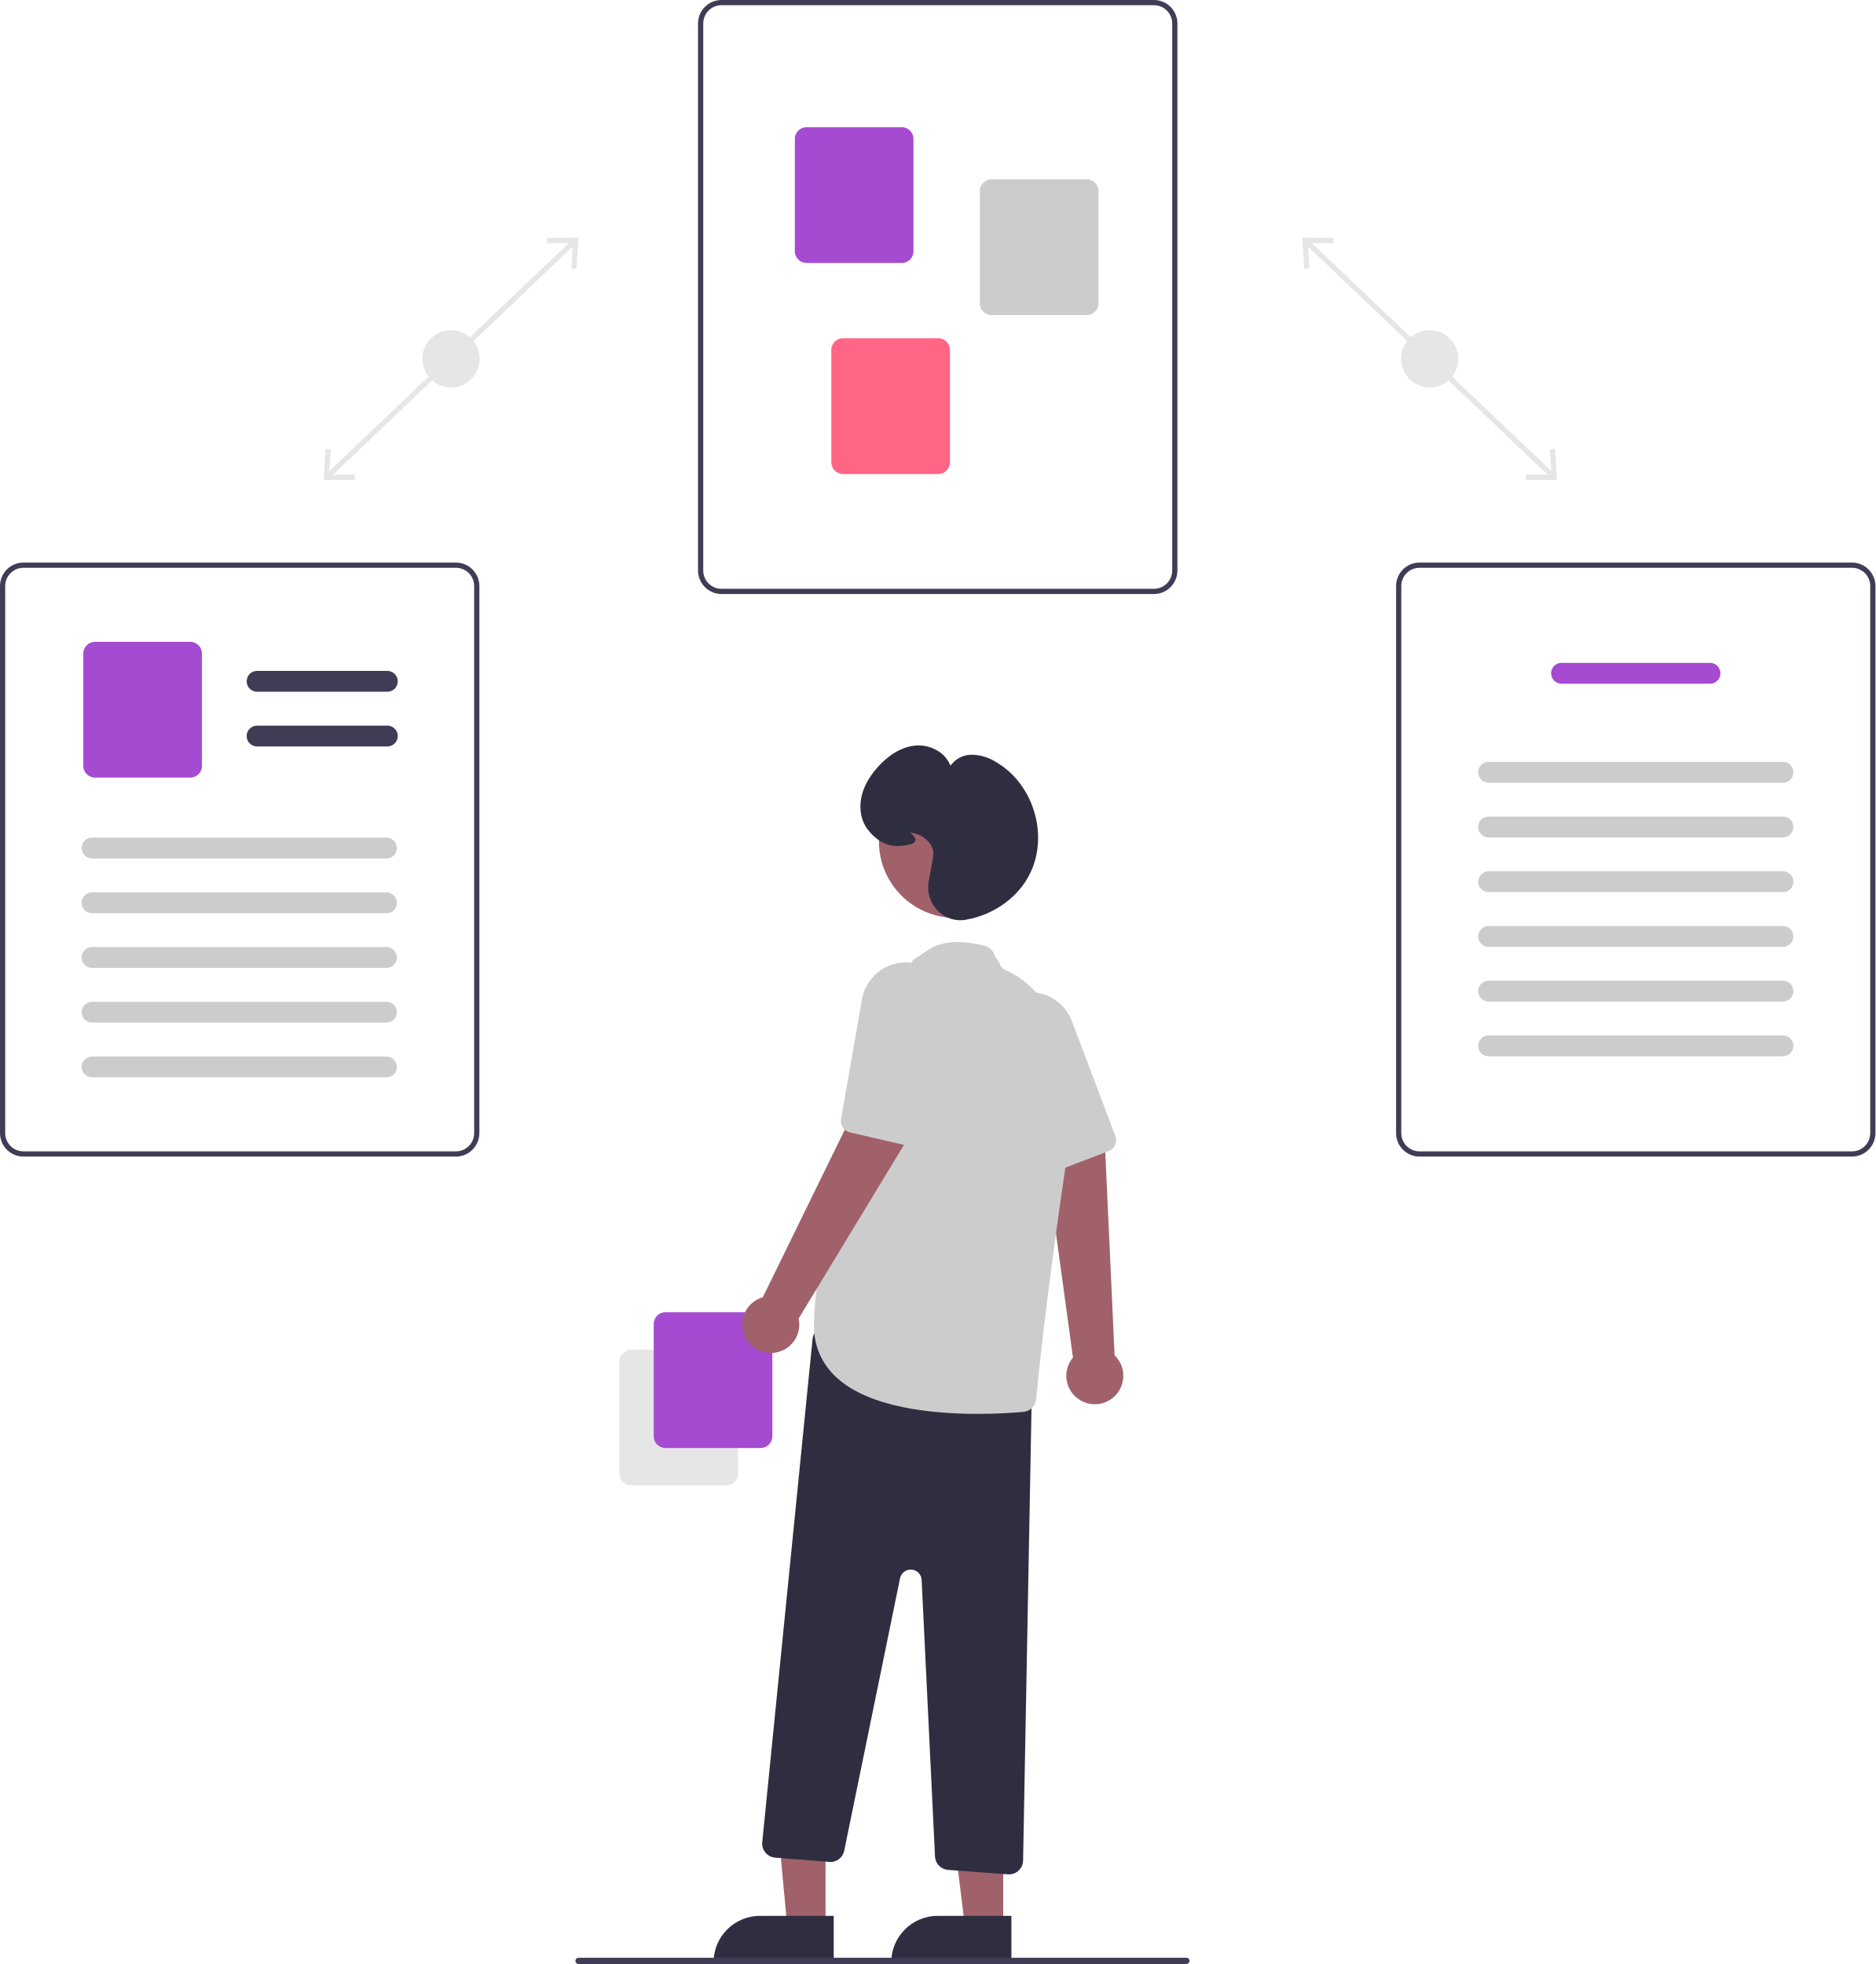
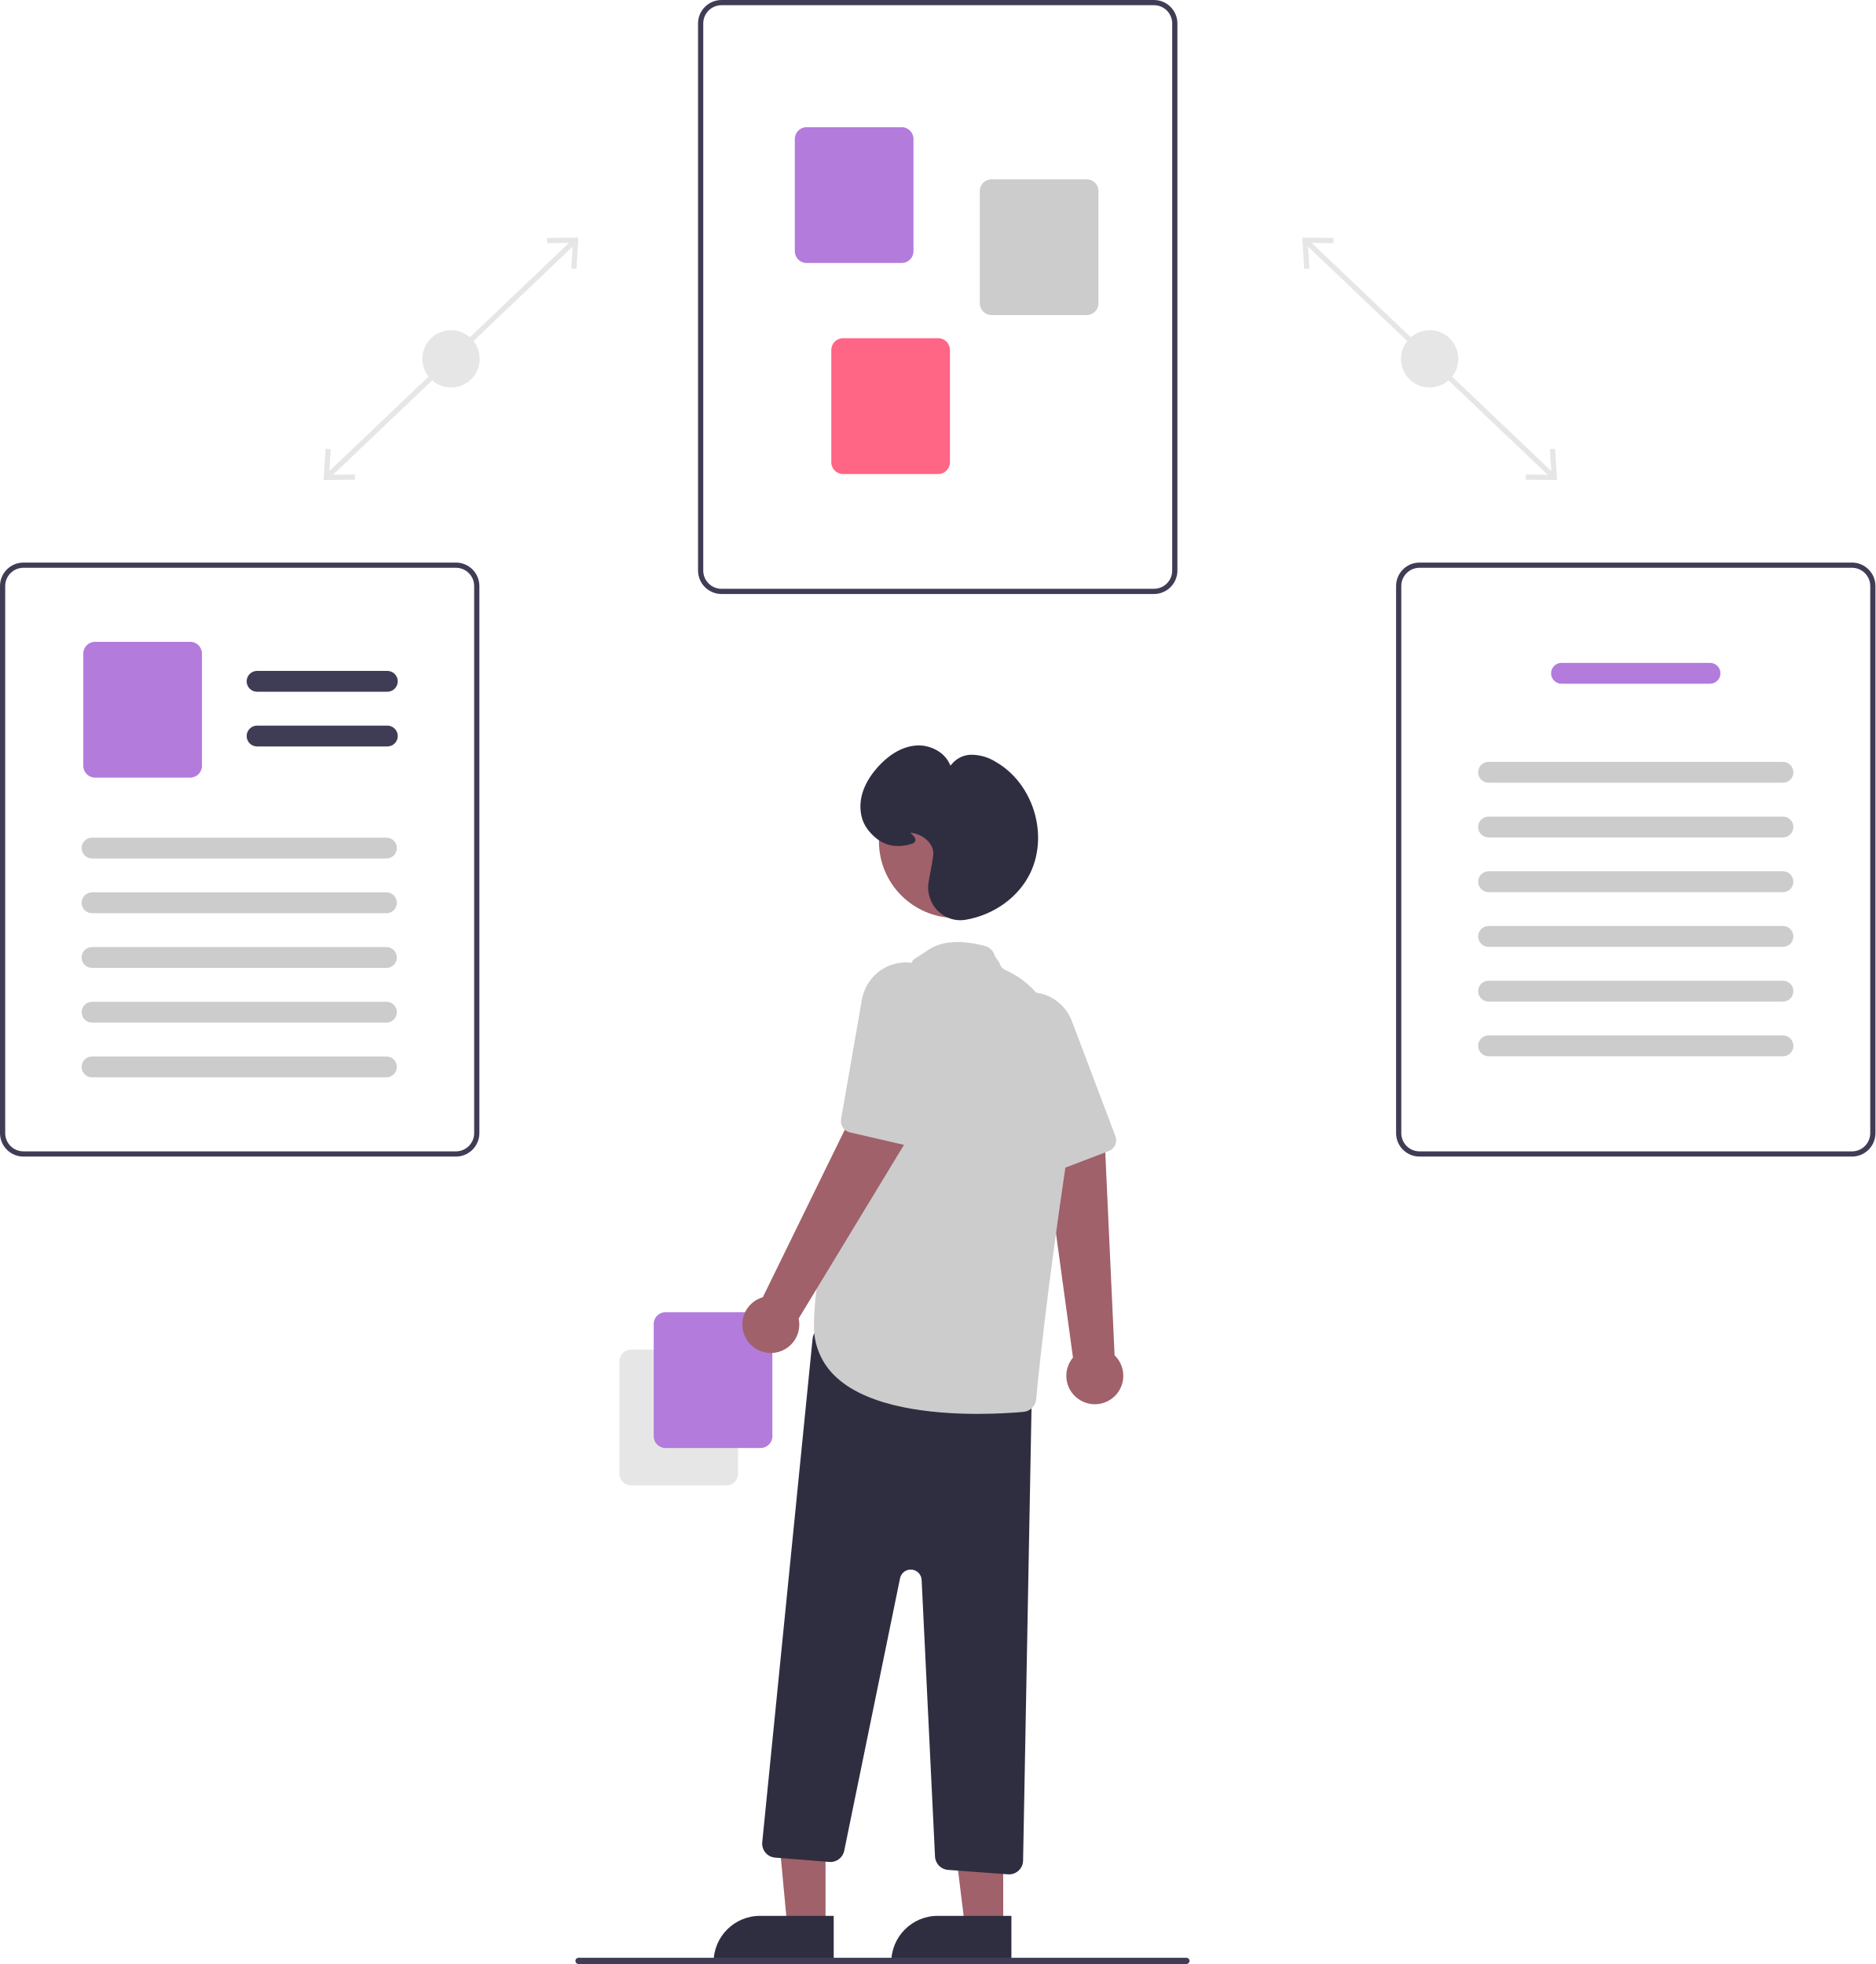
<svg xmlns="http://www.w3.org/2000/svg" id="ade88119-7f3a-4b65-9776-bb54acb4e160" data-name="Layer 1" width="601.6" height="630" viewBox="0 0 601.6 630">
  <rect x="756.964" y="195.507" width="1.672" height="109.196" transform="translate(-245.0684 491.4875) rotate(-46.40674)" fill="#e6e6e6" />
  <polygon points="498.845 143.982 497.175 144.083 497.679 152.309 489.437 152.21 489.419 153.882 499.457 154.001 498.845 143.982" fill="#e6e6e6" />
  <polygon points="427.781 76.326 427.763 77.998 419.522 77.899 420.026 86.125 418.355 86.226 417.745 76.206 427.781 76.326" fill="#e6e6e6" />
  <circle cx="458.6" cy="115.105" r="9.193" fill="#e6e6e6" />
  <rect x="389.274" y="249.269" width="109.196" height="1.672" transform="translate(-349.2594 240.0306) rotate(-43.59326)" fill="#e6e6e6" />
  <polygon points="103.815 154.001 113.853 153.882 113.834 152.21 105.593 152.309 106.097 144.083 104.427 143.982 103.815 154.001" fill="#e6e6e6" />
  <polygon points="185.527 76.206 184.916 86.226 183.246 86.125 183.749 77.899 175.508 77.998 175.49 76.326 185.527 76.206" fill="#e6e6e6" />
  <circle cx="144.672" cy="115.105" r="9.193" fill="#e6e6e6" />
  <path d="M669.364,325.543H530.636a7.53,7.53,0,0,1-7.521-7.521v-175.5A7.53,7.53,0,0,1,530.636,135H669.364a7.53,7.53,0,0,1,7.521,7.521v175.5A7.53,7.53,0,0,1,669.364,325.543ZM530.636,136.671a5.857,5.857,0,0,0-5.85,5.85v175.5a5.857,5.857,0,0,0,5.85,5.85H669.364a5.857,5.857,0,0,0,5.85-5.85v-175.5a5.857,5.857,0,0,0-5.85-5.85Z" transform="translate(-299.2 -135)" fill="#3f3d56" />
-   <path d="M588.46,219.358h-30.537a3.765,3.765,0,0,1-3.761-3.761V179.562a3.765,3.765,0,0,1,3.761-3.761h30.537a3.765,3.765,0,0,1,3.761,3.761v36.036A3.765,3.765,0,0,1,588.46,219.358Z" transform="translate(-299.2 -135)" fill="#a54bd2" />
+   <path d="M588.46,219.358h-30.537a3.765,3.765,0,0,1-3.761-3.761V179.562a3.765,3.765,0,0,1,3.761-3.761h30.537a3.765,3.765,0,0,1,3.761,3.761v36.036A3.765,3.765,0,0,1,588.46,219.358Z" transform="translate(-299.2 -135)" fill="#b37bdb" />
  <path d="M647.796,236.073h-30.537a3.765,3.765,0,0,1-3.761-3.761V196.276a3.765,3.765,0,0,1,3.761-3.761h30.537a3.765,3.765,0,0,1,3.761,3.761V232.312A3.765,3.765,0,0,1,647.796,236.073Z" transform="translate(-299.2 -135)" fill="#ccc" />
  <path d="M600.16,287.051h-30.537a3.765,3.765,0,0,1-3.761-3.761V247.255a3.765,3.765,0,0,1,3.761-3.761h30.537a3.765,3.765,0,0,1,3.761,3.761v36.036A3.765,3.765,0,0,1,600.16,287.051Z" transform="translate(-299.2 -135)" fill="#ff6584" />
  <path d="M893.279,506H754.55a7.53,7.53,0,0,1-7.521-7.521v-175.5a7.53,7.53,0,0,1,7.521-7.521H893.279A7.53,7.53,0,0,1,900.8,322.979v175.5A7.53,7.53,0,0,1,893.279,506ZM754.55,317.129a5.857,5.857,0,0,0-5.85,5.85v175.5a5.857,5.857,0,0,0,5.85,5.85H893.279a5.857,5.857,0,0,0,5.85-5.85v-175.5a5.857,5.857,0,0,0-5.85-5.85Z" transform="translate(-299.2 -135)" fill="#3f3d56" />
-   <path d="M847.732,354.318H800.096a3.343,3.343,0,0,1,0-6.686h47.636a3.343,3.343,0,0,1,0,6.686Z" transform="translate(-299.2 -135)" fill="#a54bd2" />
+   <path d="M847.732,354.318H800.096a3.343,3.343,0,0,1,0-6.686h47.636a3.343,3.343,0,0,1,0,6.686Z" transform="translate(-299.2 -135)" fill="#b37bdb" />
  <path d="M871.132,386.075H776.696a3.343,3.343,0,1,1,0-6.686h94.436a3.343,3.343,0,1,1,0,6.686Z" transform="translate(-299.2 -135)" fill="#ccc" />
  <path d="M871.132,403.625H776.696a3.343,3.343,0,1,1,0-6.686h94.436a3.343,3.343,0,1,1,0,6.686Z" transform="translate(-299.2 -135)" fill="#ccc" />
  <path d="M871.132,421.175H776.696a3.343,3.343,0,1,1,0-6.686h94.436a3.343,3.343,0,1,1,0,6.686Z" transform="translate(-299.2 -135)" fill="#ccc" />
  <path d="M871.132,438.725H776.696a3.343,3.343,0,1,1,0-6.686h94.436a3.343,3.343,0,1,1,0,6.686Z" transform="translate(-299.2 -135)" fill="#ccc" />
  <path d="M871.132,456.275H776.696a3.343,3.343,0,1,1,0-6.686h94.436a3.343,3.343,0,1,1,0,6.686Z" transform="translate(-299.2 -135)" fill="#ccc" />
  <path d="M871.132,473.825H776.696a3.343,3.343,0,1,1,0-6.686h94.436a3.343,3.343,0,1,1,0,6.686Z" transform="translate(-299.2 -135)" fill="#ccc" />
  <path d="M445.45,506H306.721A7.53,7.53,0,0,1,299.2,498.479v-175.5a7.53,7.53,0,0,1,7.521-7.521H445.45a7.53,7.53,0,0,1,7.521,7.521v175.5A7.53,7.53,0,0,1,445.45,506ZM306.721,317.129a5.857,5.857,0,0,0-5.85,5.85v175.5a5.857,5.857,0,0,0,5.85,5.85H445.45a5.857,5.857,0,0,0,5.85-5.85v-175.5a5.857,5.857,0,0,0-5.85-5.85Z" transform="translate(-299.2 -135)" fill="#3f3d56" />
  <path d="M423.448,356.893H381.663a3.343,3.343,0,0,1,0-6.686h41.786a3.343,3.343,0,1,1,0,6.686Z" transform="translate(-299.2 -135)" fill="#3f3d56" />
  <path d="M423.448,374.443H381.663a3.343,3.343,0,0,1,0-6.686h41.786a3.343,3.343,0,1,1,0,6.686Z" transform="translate(-299.2 -135)" fill="#3f3d56" />
-   <path d="M360.222,384.436h-30.537a3.765,3.765,0,0,1-3.761-3.761V344.639a3.765,3.765,0,0,1,3.761-3.761h30.537a3.765,3.765,0,0,1,3.761,3.761v36.036A3.765,3.765,0,0,1,360.222,384.436Z" transform="translate(-299.2 -135)" fill="#a54bd2" />
+   <path d="M360.222,384.436h-30.537a3.765,3.765,0,0,1-3.761-3.761V344.639a3.765,3.765,0,0,1,3.761-3.761h30.537a3.765,3.765,0,0,1,3.761,3.761v36.036A3.765,3.765,0,0,1,360.222,384.436Z" transform="translate(-299.2 -135)" fill="#b37bdb" />
  <path d="M423.159,410.378H328.723a3.343,3.343,0,1,1,0-6.686H423.159a3.343,3.343,0,1,1,0,6.686Z" transform="translate(-299.2 -135)" fill="#ccc" />
  <path d="M423.159,427.928H328.723a3.343,3.343,0,1,1,0-6.686H423.159a3.343,3.343,0,1,1,0,6.686Z" transform="translate(-299.2 -135)" fill="#ccc" />
  <path d="M423.159,445.478H328.723a3.343,3.343,0,1,1,0-6.686H423.159a3.343,3.343,0,1,1,0,6.686Z" transform="translate(-299.2 -135)" fill="#ccc" />
  <path d="M423.159,463.028H328.723a3.343,3.343,0,1,1,0-6.686H423.159a3.343,3.343,0,1,1,0,6.686Z" transform="translate(-299.2 -135)" fill="#ccc" />
  <path d="M423.159,480.578H328.723a3.343,3.343,0,1,1,0-6.686H423.159a3.343,3.343,0,1,1,0,6.686Z" transform="translate(-299.2 -135)" fill="#ccc" />
  <path d="M497.895,607.719V571.683a3.765,3.765,0,0,1,3.761-3.761h30.537a3.765,3.765,0,0,1,3.761,3.761v36.036a3.765,3.765,0,0,1-3.761,3.761h-30.537A3.765,3.765,0,0,1,497.895,607.719Z" transform="translate(-299.2 -135)" fill="#e6e6e6" />
-   <path d="M508.895,595.719V559.683a3.765,3.765,0,0,1,3.761-3.761h30.537a3.765,3.765,0,0,1,3.761,3.761v36.036a3.765,3.765,0,0,1-3.761,3.761h-30.537A3.765,3.765,0,0,1,508.895,595.719Z" transform="translate(-299.2 -135)" fill="#a54bd2" />
+   <path d="M508.895,595.719V559.683a3.765,3.765,0,0,1,3.761-3.761h30.537a3.765,3.765,0,0,1,3.761,3.761v36.036a3.765,3.765,0,0,1-3.761,3.761h-30.537A3.765,3.765,0,0,1,508.895,595.719Z" transform="translate(-299.2 -135)" fill="#b37bdb" />
  <path d="M645.784,584.188a9.078,9.078,0,0,1-2.398-13.711l-9.466-69.188,19.718.968,3.096,67.486a9.127,9.127,0,0,1-10.949,14.446Z" transform="translate(-299.2 -135)" fill="#a0616a" />
  <path d="M656.344,503.179a3.705,3.705,0,0,1-1.505,1.064l-17.72,6.763a3.723,3.723,0,0,1-4.729-1.965l-15.696-35.275a14.74,14.74,0,0,1-.721-10.431,14.337,14.337,0,0,1,10.912-9.782,13.673,13.673,0,0,1,5.89.083,14.28,14.28,0,0,1,10.263,8.921l13.956,36.89A3.73,3.73,0,0,1,656.344,503.179Z" transform="translate(-299.2 -135)" fill="#ccc" />
  <polygon points="264.807 618.06 252.547 618.06 248.102 570.549 264.809 570.773 264.807 618.06" fill="#a0616a" />
  <path d="M243.79,614.557h23.644a0,0,0,0,1,0,0v14.887a0,0,0,0,1,0,0H228.903a0,0,0,0,1,0,0v0A14.887,14.887,0,0,1,243.79,614.557Z" fill="#2f2e41" />
  <polygon points="321.807 618.06 309.547 618.06 303.715 570.772 321.809 570.773 321.807 618.06" fill="#a0616a" />
  <path d="M300.79,614.557h23.644a0,0,0,0,1,0,0v14.887a0,0,0,0,1,0,0H285.903a0,0,0,0,1,0,0v0A14.887,14.887,0,0,1,300.79,614.557Z" fill="#2f2e41" />
  <path d="M622.549,736.236l-19.255-1.426a4.506,4.506,0,0,1-4.162-4.271L594.838,641.809a3.5,3.5,0,0,0-6.925-.533L570.002,728.683a4.506,4.506,0,0,1-4.767,3.582l-17.406-1.393a4.5,4.5,0,0,1-4.119-4.933L559.858,564.463a4.5,4.5,0,0,1,5.434-3.949l61.406,13.349a4.511,4.511,0,0,1,3.543,4.481L627.381,731.832a4.502,4.502,0,0,1-4.489,4.416C622.778,736.248,622.664,736.243,622.549,736.236Z" transform="translate(-299.2 -135)" fill="#2f2e41" />
  <circle cx="306.503" cy="269.888" r="24.561" fill="#a0616a" />
  <path d="M567.596,576.915a21.962,21.962,0,0,1-7.294-16.866c0-35.301,30.556-114.168,31.514-116.629.093-.593.9-.849,5.129-3.706,4.232-2.859,10.335-3.299,18.139-1.306a4.479,4.479,0,0,1,3.25,3.318l1.452,2.098a3.491,3.491,0,0,0,2.029,2.406c6.293,2.651,26.298,14.878,19.481,60.892-6.332,42.743-8.902,67.881-9.713,76.705a4.491,4.491,0,0,1-4.072,4.065c-3.086.276-8.382.644-14.689.644C598.202,588.536,578.147,586.564,567.596,576.915Z" transform="translate(-299.2 -135)" fill="#ccc" />
  <path d="M538.247,563.837a9.078,9.078,0,0,1,5.649-12.722L574.589,488.39l15.833,11.791-35.034,57.763a9.127,9.127,0,0,1-17.142,5.894Z" transform="translate(-299.2 -135)" fill="#a0616a" />
  <path d="M592.156,502.454a3.705,3.705,0,0,1-1.843.045l-18.482-4.258a3.723,3.723,0,0,1-2.832-4.266l6.623-38.038a14.74,14.74,0,0,1,5.214-9.064,14.337,14.337,0,0,1,14.511-2.043,13.673,13.673,0,0,1,4.844,3.351,14.28,14.28,0,0,1,3.551,13.127l-8.967,38.409A3.73,3.73,0,0,1,592.156,502.454Z" transform="translate(-299.2 -135)" fill="#ccc" />
  <path d="M599.953,427.079a10.584,10.584,0,0,1-2.839-9.387c.856-4.479,1.359-7.41,1.455-8.477h0c.326-3.648-3.361-6.601-7.01-7.07-.141-.018-.26-.031-.359-.039.093.091.193.184.28.267.693.651,1.556,1.462,1.351,2.298-.124.503-.584.861-1.407,1.091-5.706,1.597-10.101.131-13.831-4.616a11.026,11.026,0,0,1-2.105-4.598c-1.336-6.555,2.224-12.143,5.446-15.675,2.657-2.913,6.964-6.449,12.394-6.752,4.223-.236,9.246,2.194,10.749,6.574a8.159,8.159,0,0,1,6.361-3.586,14.662,14.662,0,0,1,8.158,2.269c11.909,6.822,17.027,23.073,11.177,35.488-3.68,7.809-11.654,13.623-20.81,15.172a10.393,10.393,0,0,1-1.735.147A10.115,10.115,0,0,1,599.953,427.079Z" transform="translate(-299.2 -135)" fill="#2f2e41" />
  <path d="M484.779,765h195a1,1,0,0,0,0-2h-195a1,1,0,1,0,0,2Z" transform="translate(-299.2 -135)" fill="#3f3d56" />
</svg>
